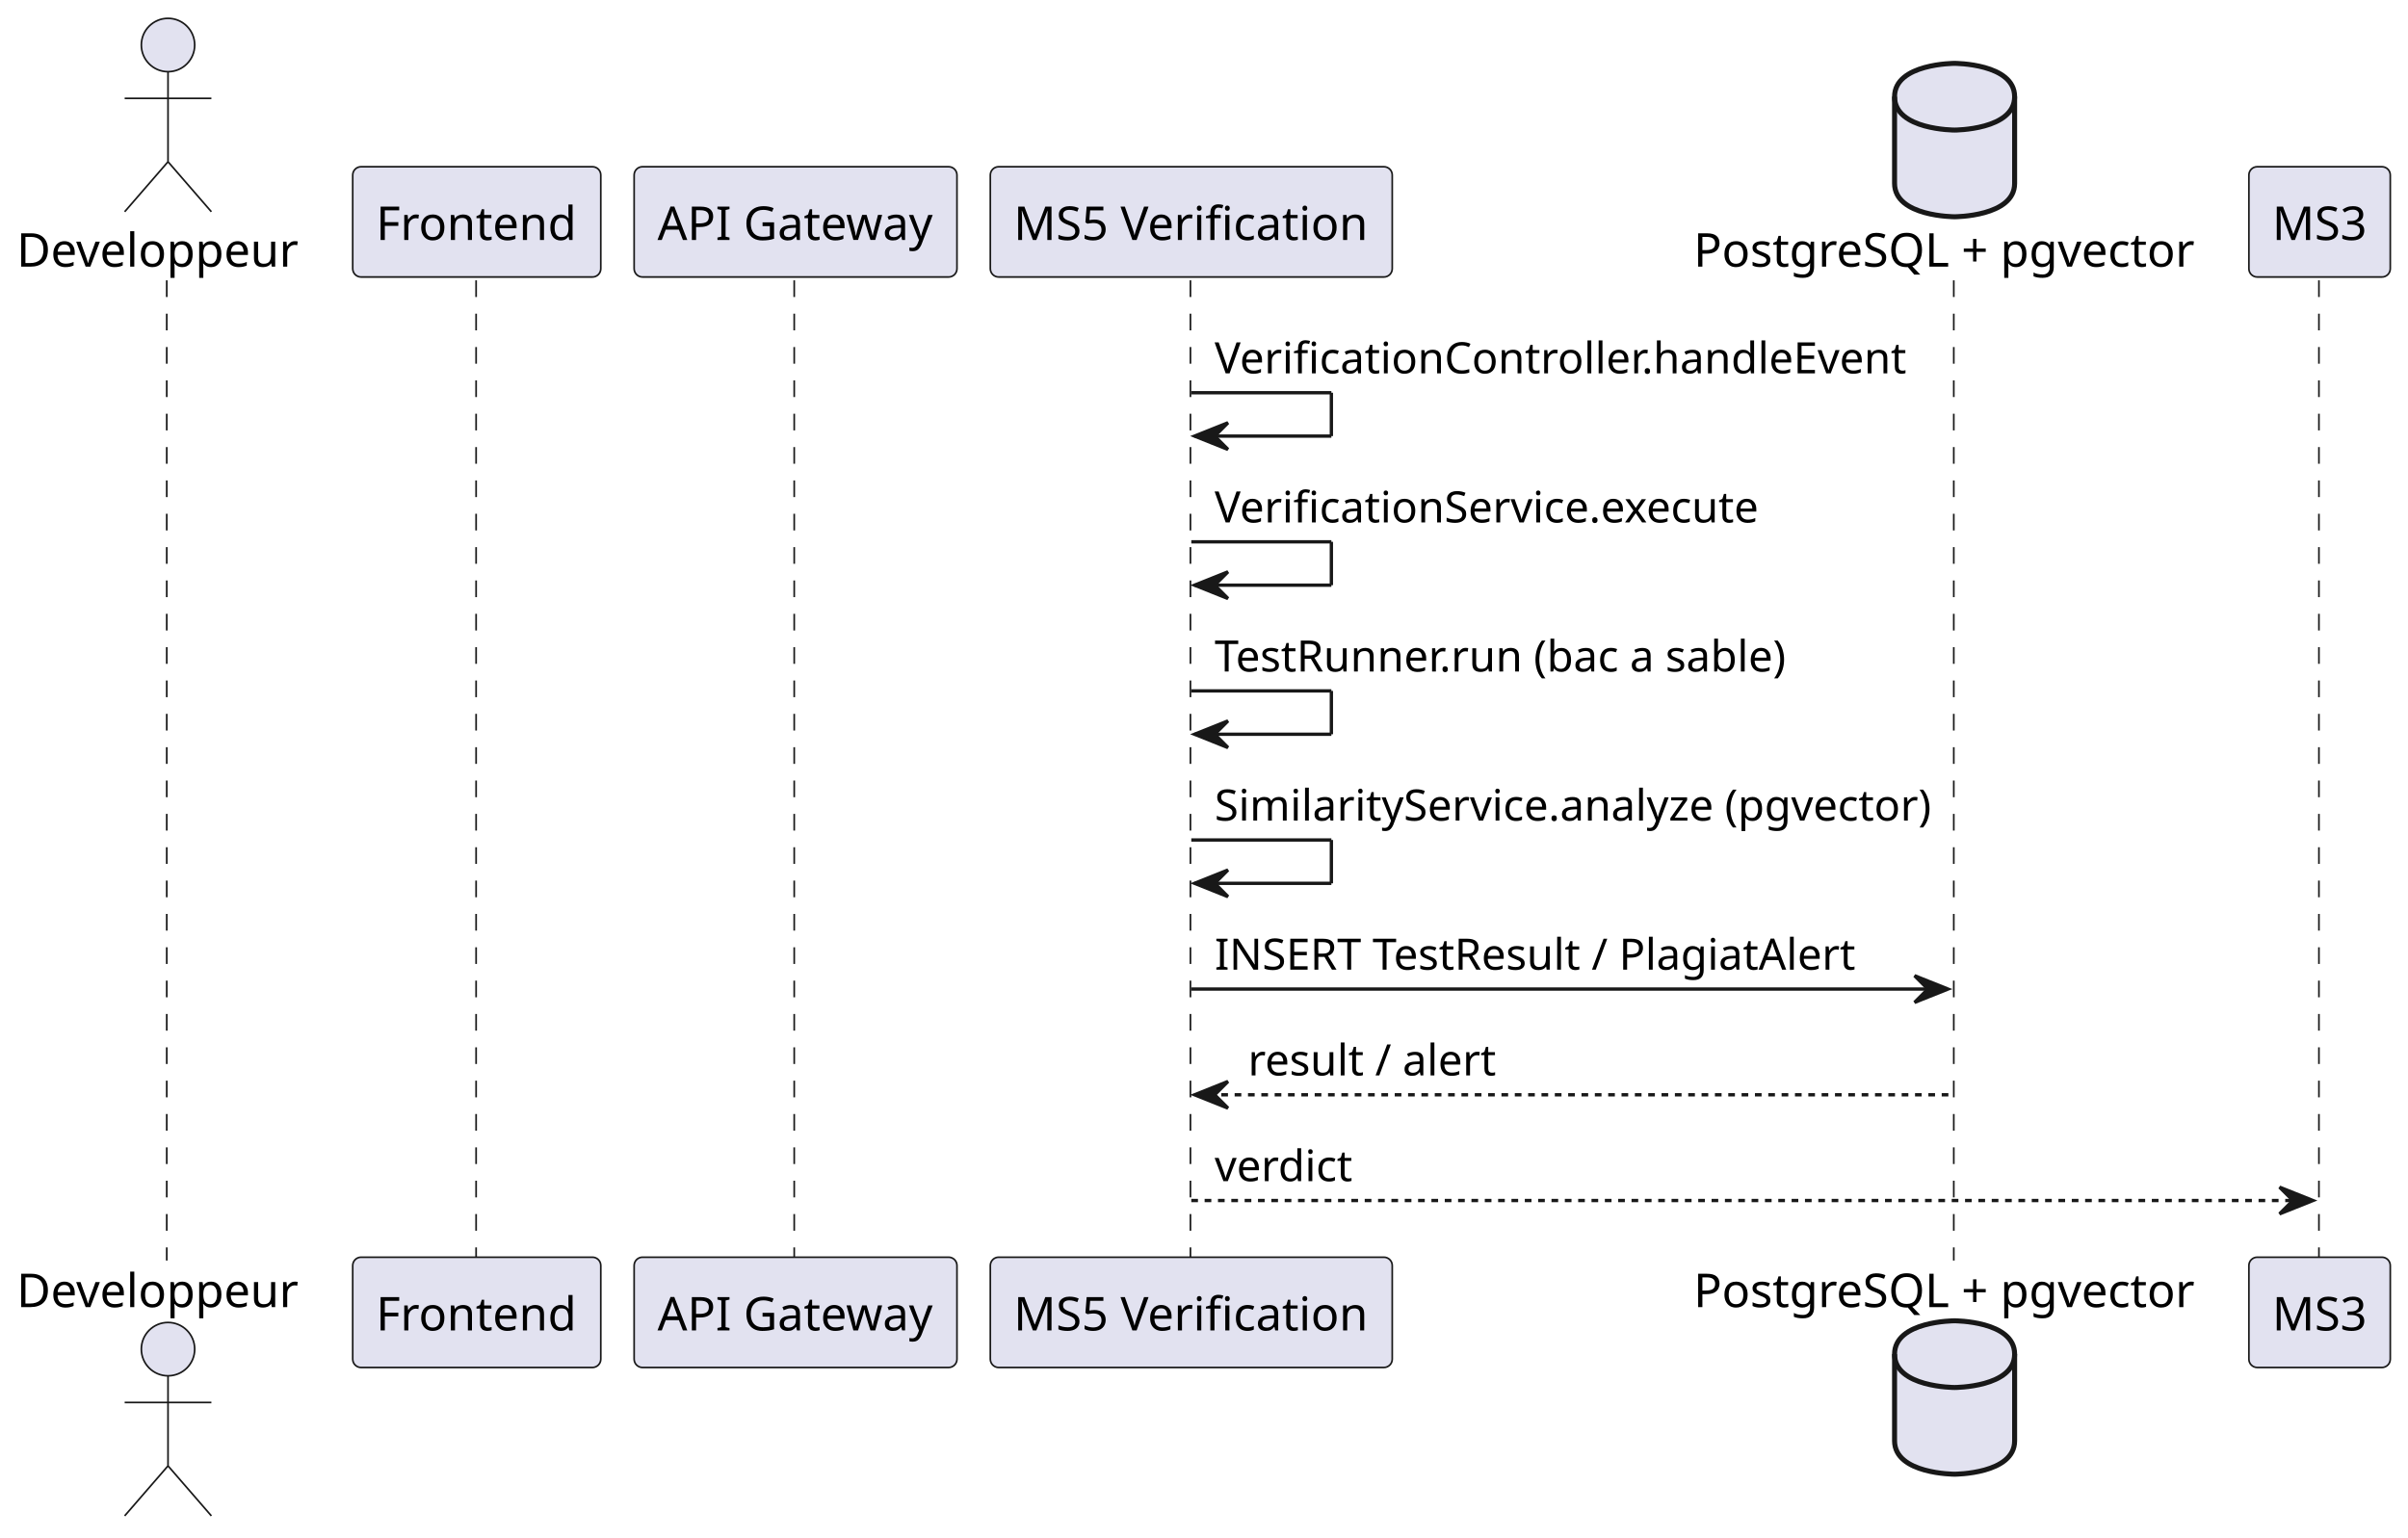
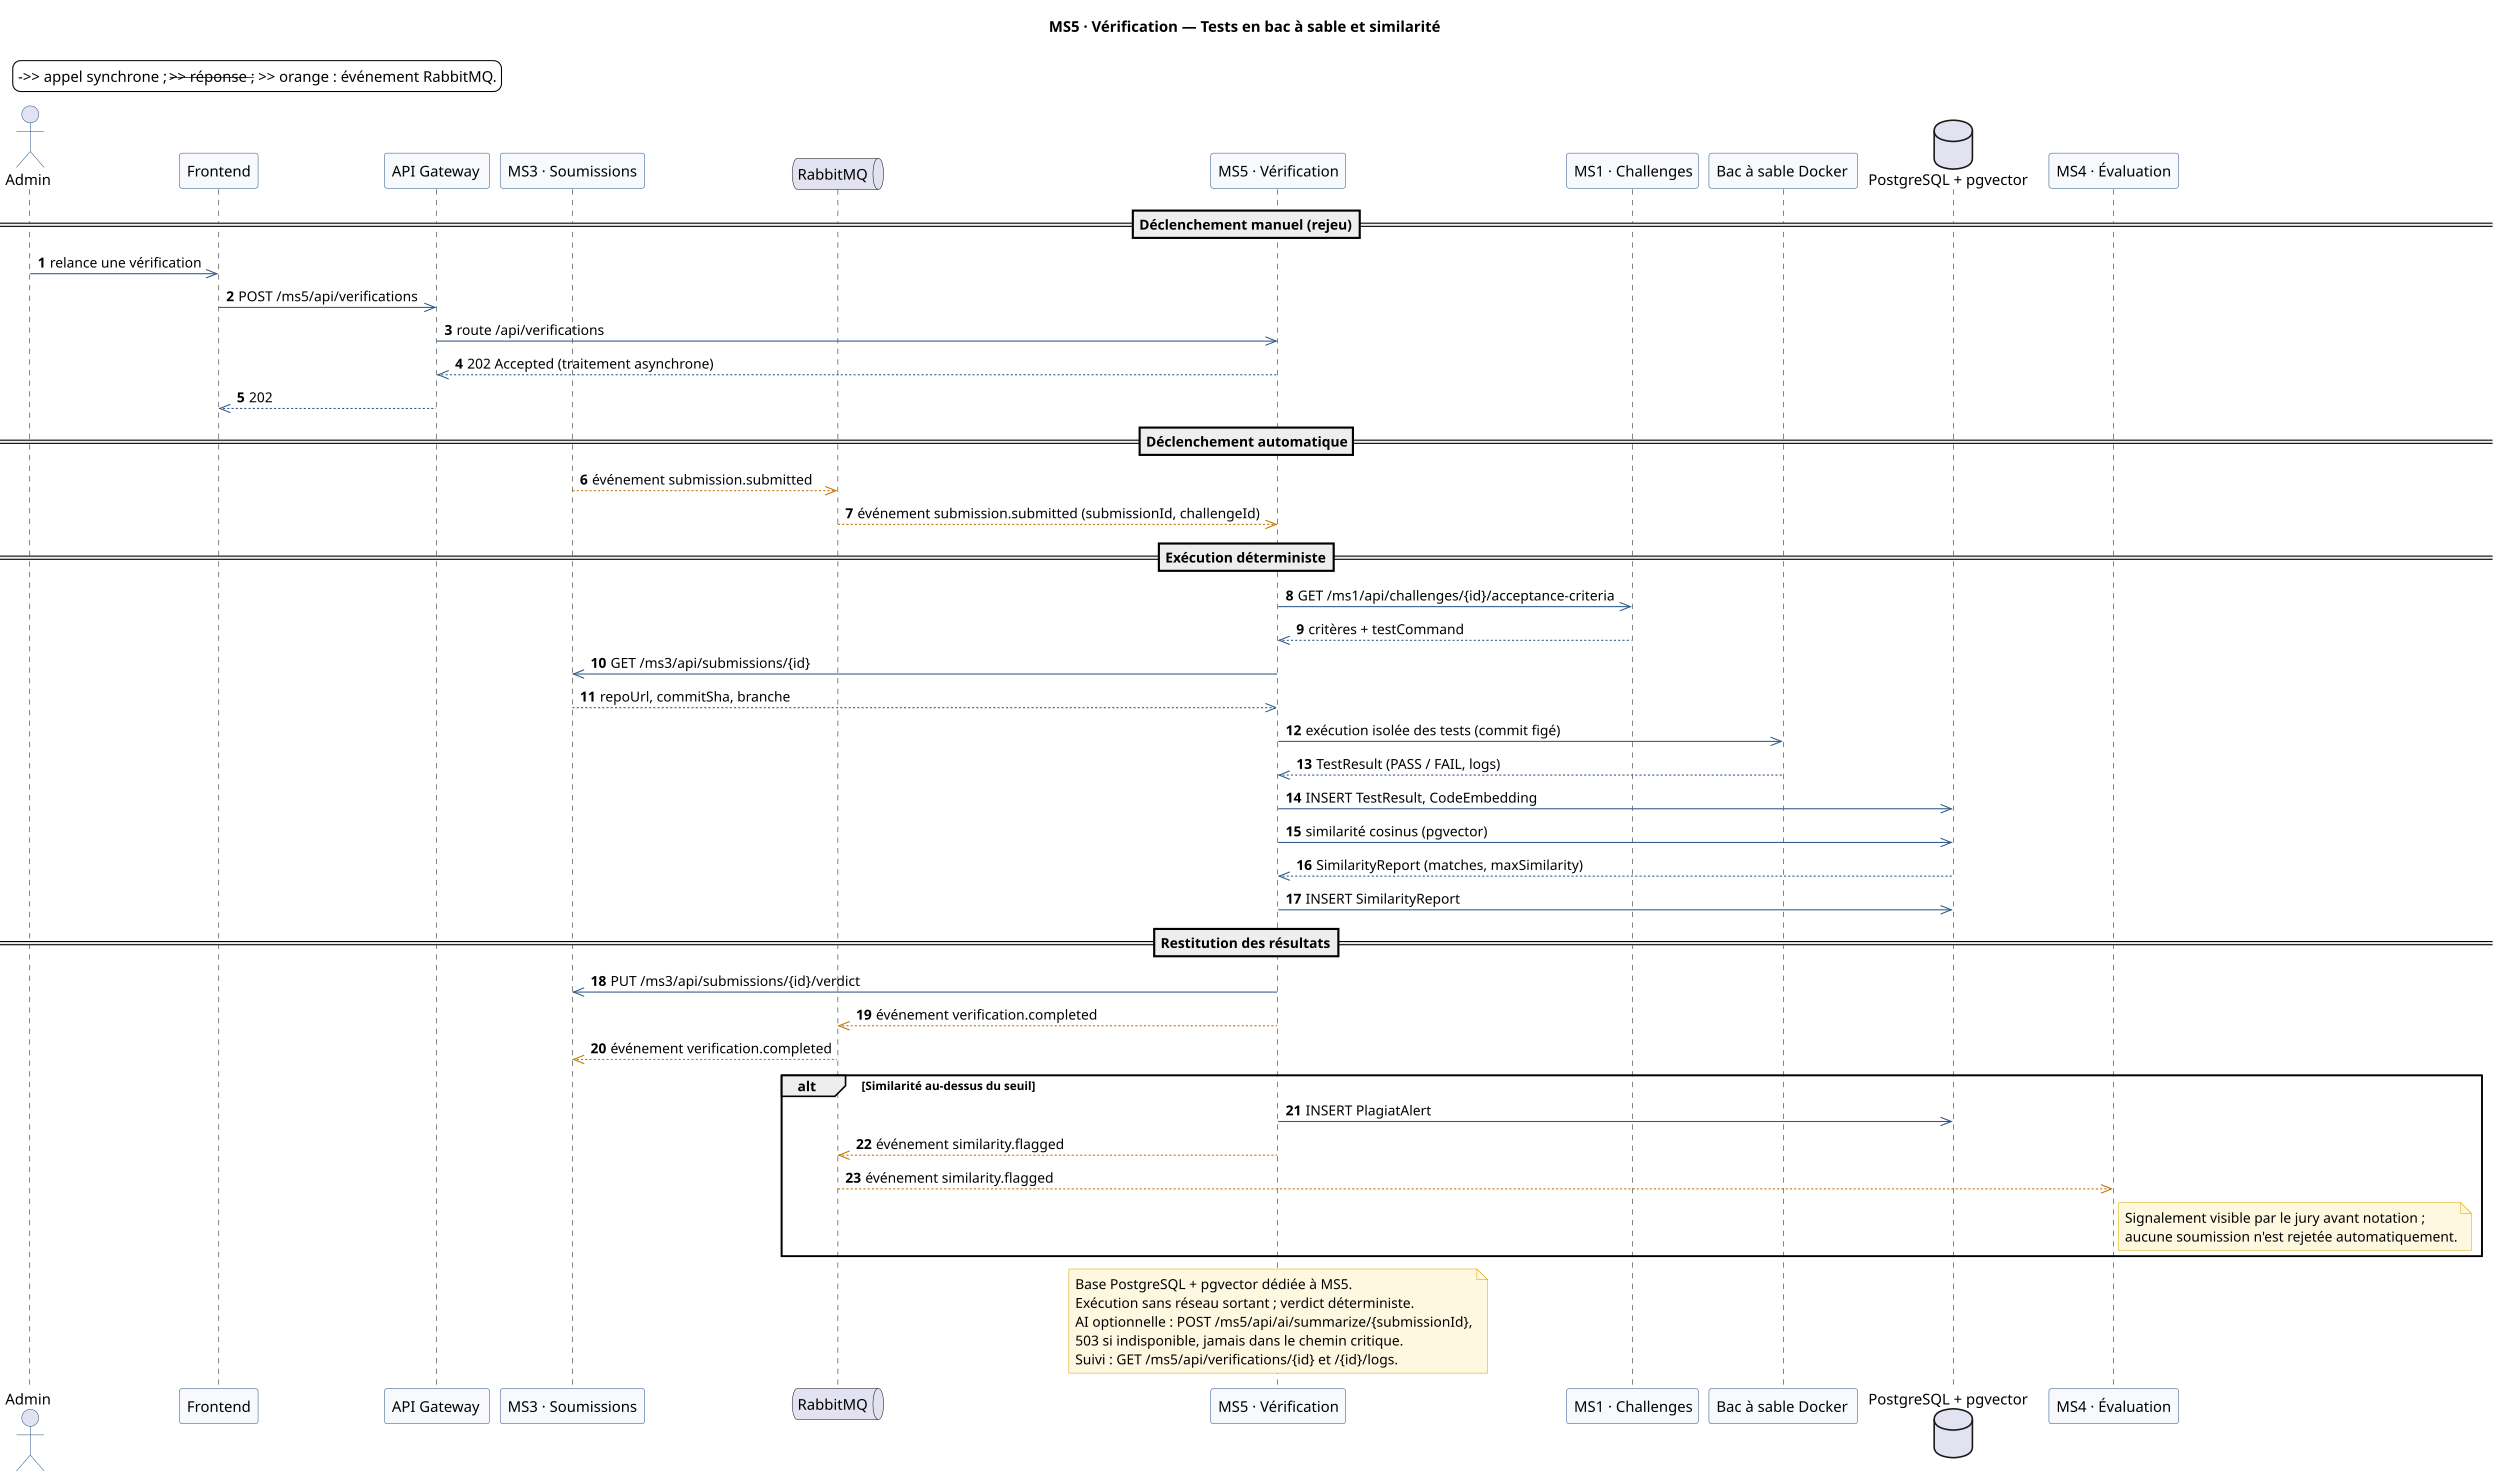
- <svg xmlns="http://www.w3.org/2000/svg" contentStyleType="text/css" height="461px" preserveAspectRatio="none" style="width:722px;height:461px;background:#FFFFFF;" version="1.1" viewBox="0 0 722 461" width="722px" zoomAndPan="magnify">
+ <svg xmlns="http://www.w3.org/2000/svg" contentStyleType="text/css" height="1391px" preserveAspectRatio="none" style="width:2353px;height:1391px;background:#FFFFFF;" version="1.1" viewBox="0 0 2353 1391" width="2353px" zoomAndPan="magnify">
  <defs />
  <g>
-     <line style="stroke:#181818;stroke-width:0.5;stroke-dasharray:5.0,5.0;" x1="50" x2="50" y1="84.068" y2="378.01" />
-     <line style="stroke:#181818;stroke-width:0.5;stroke-dasharray:5.0,5.0;" x1="142.756" x2="142.756" y1="84.068" y2="378.01" />
-     <line style="stroke:#181818;stroke-width:0.5;stroke-dasharray:5.0,5.0;" x1="238.137" x2="238.137" y1="84.068" y2="378.01" />
-     <line style="stroke:#181818;stroke-width:0.5;stroke-dasharray:5.0,5.0;" x1="356.933" x2="356.933" y1="84.068" y2="378.01" />
-     <line style="stroke:#181818;stroke-width:0.5;stroke-dasharray:5.0,5.0;" x1="585.81" x2="585.81" y1="84.068" y2="378.01" />
-     <line style="stroke:#181818;stroke-width:0.5;stroke-dasharray:5.0,5.0;" x1="695.296" x2="695.296" y1="84.068" y2="378.01" />
-     <text fill="#000000" font-family="sans-serif" font-size="14" lengthAdjust="spacing" textLength="84.756" x="5" y="79.966">Developpeur</text>
-     <ellipse cx="50.378" cy="13.5" fill="#E2E2F0" rx="8" ry="8" style="stroke:#181818;stroke-width:0.5;" />
-     <path d="M50.378,21.5 L50.378,48.5 M37.378,29.5 L63.378,29.5 M50.378,48.5 L37.378,63.5 M50.378,48.5 L63.378,63.5 " fill="none" style="stroke:#181818;stroke-width:0.5;" />
-     <text fill="#000000" font-family="sans-serif" font-size="14" lengthAdjust="spacing" textLength="84.756" x="5" y="391.976">Developpeur</text>
-     <ellipse cx="50.378" cy="404.578" fill="#E2E2F0" rx="8" ry="8" style="stroke:#181818;stroke-width:0.5;" />
-     <path d="M50.378,412.578 L50.378,439.578 M37.378,420.578 L63.378,420.578 M50.378,439.578 L37.378,454.578 M50.378,439.578 L63.378,454.578 " fill="none" style="stroke:#181818;stroke-width:0.5;" />
-     <rect fill="#E2E2F0" height="33.068" rx="2.5" ry="2.5" style="stroke:#181818;stroke-width:0.5;" width="74.382" x="105.756" y="50" />
-     <text fill="#000000" font-family="sans-serif" font-size="14" lengthAdjust="spacing" textLength="60.382" x="112.756" y="71.966">Frontend</text>
-     <rect fill="#E2E2F0" height="33.068" rx="2.5" ry="2.5" style="stroke:#181818;stroke-width:0.5;" width="74.382" x="105.756" y="377.01" />
-     <text fill="#000000" font-family="sans-serif" font-size="14" lengthAdjust="spacing" textLength="60.382" x="112.756" y="398.976">Frontend</text>
-     <rect fill="#E2E2F0" height="33.068" rx="2.5" ry="2.5" style="stroke:#181818;stroke-width:0.5;" width="96.796" x="190.137" y="50" />
-     <text fill="#000000" font-family="sans-serif" font-size="14" lengthAdjust="spacing" textLength="82.796" x="197.137" y="71.966">API Gateway</text>
-     <rect fill="#E2E2F0" height="33.068" rx="2.5" ry="2.5" style="stroke:#181818;stroke-width:0.5;" width="96.796" x="190.137" y="377.01" />
-     <text fill="#000000" font-family="sans-serif" font-size="14" lengthAdjust="spacing" textLength="82.796" x="197.137" y="398.976">API Gateway</text>
-     <rect fill="#E2E2F0" height="33.068" rx="2.5" ry="2.5" style="stroke:#181818;stroke-width:0.5;" width="120.512" x="296.933" y="50" />
-     <text fill="#000000" font-family="sans-serif" font-size="14" lengthAdjust="spacing" textLength="106.512" x="303.933" y="71.966">MS5 Verification</text>
-     <rect fill="#E2E2F0" height="33.068" rx="2.5" ry="2.5" style="stroke:#181818;stroke-width:0.5;" width="120.512" x="296.933" y="377.01" />
-     <text fill="#000000" font-family="sans-serif" font-size="14" lengthAdjust="spacing" textLength="106.512" x="303.933" y="398.976">MS5 Verification</text>
-     <text fill="#000000" font-family="sans-serif" font-size="14" lengthAdjust="spacing" textLength="150.485" x="507.81" y="79.966">PostgreSQL + pgvector</text>
-     <path d="M568.053,29 C568.053,19 586.053,19 586.053,19 C586.053,19 604.053,19 604.053,29 L604.053,55 C604.053,65 586.053,65 586.053,65 C586.053,65 568.053,65 568.053,55 L568.053,29 " fill="#E2E2F0" style="stroke:#181818;stroke-width:1.5;" />
-     <path d="M568.053,29 C568.053,39 586.053,39 586.053,39 C586.053,39 604.053,39 604.053,29 " fill="none" style="stroke:#181818;stroke-width:1.5;" />
-     <text fill="#000000" font-family="sans-serif" font-size="14" lengthAdjust="spacing" textLength="150.485" x="507.81" y="391.976">PostgreSQL + pgvector</text>
-     <path d="M568.053,406.078 C568.053,396.078 586.053,396.078 586.053,396.078 C586.053,396.078 604.053,396.078 604.053,406.078 L604.053,432.078 C604.053,442.078 586.053,442.078 586.053,442.078 C586.053,442.078 568.053,442.078 568.053,432.078 L568.053,406.078 " fill="#E2E2F0" style="stroke:#181818;stroke-width:1.5;" />
-     <path d="M568.053,406.078 C568.053,416.078 586.053,416.078 586.053,416.078 C586.053,416.078 604.053,416.078 604.053,406.078 " fill="none" style="stroke:#181818;stroke-width:1.5;" />
-     <rect fill="#E2E2F0" height="33.068" rx="2.5" ry="2.5" style="stroke:#181818;stroke-width:0.5;" width="42.392" x="674.296" y="50" />
-     <text fill="#000000" font-family="sans-serif" font-size="14" lengthAdjust="spacing" textLength="28.392" x="681.296" y="71.966">MS3</text>
-     <rect fill="#E2E2F0" height="33.068" rx="2.5" ry="2.5" style="stroke:#181818;stroke-width:0.5;" width="42.392" x="674.296" y="377.01" />
-     <text fill="#000000" font-family="sans-serif" font-size="14" lengthAdjust="spacing" textLength="28.392" x="681.296" y="398.976">MS3</text>
-     <line style="stroke:#181818;stroke-width:1.0;" x1="357.189" x2="399.189" y1="117.774" y2="117.774" />
-     <line style="stroke:#181818;stroke-width:1.0;" x1="399.189" x2="399.189" y1="117.774" y2="130.774" />
-     <line style="stroke:#181818;stroke-width:1.0;" x1="358.189" x2="399.189" y1="130.774" y2="130.774" />
-     <polygon fill="#181818" points="368.189,126.774,358.189,130.774,368.189,134.774,364.189,130.774" style="stroke:#181818;stroke-width:1.0;" />
-     <text fill="#000000" font-family="sans-serif" font-size="13" lengthAdjust="spacing" textLength="210.028" x="364.189" y="111.965">VerificationController.handleEvent</text>
-     <line style="stroke:#181818;stroke-width:1.0;" x1="357.189" x2="399.189" y1="162.48" y2="162.48" />
-     <line style="stroke:#181818;stroke-width:1.0;" x1="399.189" x2="399.189" y1="162.48" y2="175.48" />
-     <line style="stroke:#181818;stroke-width:1.0;" x1="358.189" x2="399.189" y1="175.48" y2="175.48" />
-     <polygon fill="#181818" points="368.189,171.48,358.189,175.48,368.189,179.48,364.189,175.48" style="stroke:#181818;stroke-width:1.0;" />
-     <text fill="#000000" font-family="sans-serif" font-size="13" lengthAdjust="spacing" textLength="163.852" x="364.189" y="156.671">VerificationService.execute</text>
-     <line style="stroke:#181818;stroke-width:1.0;" x1="357.189" x2="399.189" y1="207.186" y2="207.186" />
-     <line style="stroke:#181818;stroke-width:1.0;" x1="399.189" x2="399.189" y1="207.186" y2="220.186" />
-     <line style="stroke:#181818;stroke-width:1.0;" x1="358.189" x2="399.189" y1="220.186" y2="220.186" />
-     <polygon fill="#181818" points="368.189,216.186,358.189,220.186,368.189,224.186,364.189,220.186" style="stroke:#181818;stroke-width:1.0;" />
-     <text fill="#000000" font-family="sans-serif" font-size="13" lengthAdjust="spacing" textLength="174.252" x="364.189" y="201.377">TestRunner.run (bac a sable)</text>
-     <line style="stroke:#181818;stroke-width:1.0;" x1="357.189" x2="399.189" y1="251.892" y2="251.892" />
-     <line style="stroke:#181818;stroke-width:1.0;" x1="399.189" x2="399.189" y1="251.892" y2="264.892" />
-     <line style="stroke:#181818;stroke-width:1.0;" x1="358.189" x2="399.189" y1="264.892" y2="264.892" />
-     <polygon fill="#181818" points="368.189,260.892,358.189,264.892,368.189,268.892,364.189,264.892" style="stroke:#181818;stroke-width:1.0;" />
-     <text fill="#000000" font-family="sans-serif" font-size="13" lengthAdjust="spacing" textLength="214.864" x="364.189" y="246.083">SimilarityService.analyze (pgvector)</text>
-     <polygon fill="#181818" points="574.053,292.598,584.053,296.598,574.053,300.598,578.053,296.598" style="stroke:#181818;stroke-width:1.0;" />
-     <line style="stroke:#181818;stroke-width:1.0;" x1="357.189" x2="580.053" y1="296.598" y2="296.598" />
-     <text fill="#000000" font-family="sans-serif" font-size="13" lengthAdjust="spacing" textLength="193.05" x="364.189" y="290.789">INSERT TestResult / PlagiatAlert</text>
-     <polygon fill="#181818" points="368.189,324.304,358.189,328.304,368.189,332.304,364.189,328.304" style="stroke:#181818;stroke-width:1.0;" />
-     <line style="stroke:#181818;stroke-width:1.0;stroke-dasharray:2.0,2.0;" x1="362.189" x2="585.053" y1="328.304" y2="328.304" />
-     <text fill="#000000" font-family="sans-serif" font-size="13" lengthAdjust="spacing" textLength="74.646" x="374.189" y="322.495">result / alert</text>
-     <polygon fill="#181818" points="683.492,356.01,693.492,360.01,683.492,364.01,687.492,360.01" style="stroke:#181818;stroke-width:1.0;" />
-     <line style="stroke:#181818;stroke-width:1.0;stroke-dasharray:2.0,2.0;" x1="357.189" x2="689.492" y1="360.01" y2="360.01" />
-     <text fill="#000000" font-family="sans-serif" font-size="13" lengthAdjust="spacing" textLength="41.587" x="364.189" y="354.201">verdict</text>
+     <text fill="#000000" font-family="sans-serif" font-size="14" font-weight="bold" lengthAdjust="spacing" textLength="370.688" x="987.156" y="29.966">MS5 · Vérification — Tests en bac à sable et similarité</text>
+     <rect fill="none" height="170.236" style="stroke:#000000;stroke-width:1.5;" width="1600.375" x="735.625" y="1012.148" />
+     <line style="stroke:#181818;stroke-width:0.5;stroke-dasharray:5.0,5.0;" x1="28" x2="28" y1="178.204" y2="1307.914" />
+     <line style="stroke:#181818;stroke-width:0.5;stroke-dasharray:5.0,5.0;" x1="205.906" x2="205.906" y1="178.204" y2="1307.914" />
+     <line style="stroke:#181818;stroke-width:0.5;stroke-dasharray:5.0,5.0;" x1="410.812" x2="410.812" y1="178.204" y2="1307.914" />
+     <line style="stroke:#181818;stroke-width:0.5;stroke-dasharray:5.0,5.0;" x1="538.812" x2="538.812" y1="178.204" y2="1307.914" />
+     <line style="stroke:#181818;stroke-width:0.5;stroke-dasharray:5.0,5.0;" x1="788.625" x2="788.625" y1="178.204" y2="1307.914" />
+     <line style="stroke:#181818;stroke-width:0.5;stroke-dasharray:5.0,5.0;" x1="1202.531" x2="1202.531" y1="178.204" y2="1307.914" />
+     <line style="stroke:#181818;stroke-width:0.5;stroke-dasharray:5.0,5.0;" x1="1536.438" x2="1536.438" y1="178.204" y2="1307.914" />
+     <line style="stroke:#181818;stroke-width:0.5;stroke-dasharray:5.0,5.0;" x1="1678.438" x2="1678.438" y1="178.204" y2="1307.914" />
+     <line style="stroke:#181818;stroke-width:0.5;stroke-dasharray:5.0,5.0;" x1="1838.438" x2="1838.438" y1="178.204" y2="1307.914" />
+     <line style="stroke:#181818;stroke-width:0.5;stroke-dasharray:5.0,5.0;" x1="1989.438" x2="1989.438" y1="178.204" y2="1307.914" />
+     <text fill="#000000" font-family="sans-serif" font-size="14" lengthAdjust="spacing" textLength="41" x="5" y="174.102">Admin</text>
+     <ellipse cx="28.5" cy="107.636" fill="#E2E2F0" rx="8" ry="8" style="stroke:#2E5A88;stroke-width:0.5;" />
+     <path d="M28.5,115.636 L28.5,142.636 M15.5,123.636 L41.5,123.636 M28.5,142.636 L15.5,157.636 M28.5,142.636 L41.5,157.636 " fill="none" style="stroke:#2E5A88;stroke-width:0.5;" />
+     <text fill="#000000" font-family="sans-serif" font-size="14" lengthAdjust="spacing" textLength="41" x="5" y="1321.88">Admin</text>
+     <ellipse cx="28.5" cy="1334.482" fill="#E2E2F0" rx="8" ry="8" style="stroke:#2E5A88;stroke-width:0.5;" />
+     <path d="M28.5,1342.482 L28.5,1369.482 M15.5,1350.482 L41.5,1350.482 M28.5,1369.482 L15.5,1384.482 M28.5,1369.482 L41.5,1384.482 " fill="none" style="stroke:#2E5A88;stroke-width:0.5;" />
+     <rect fill="#F7F9FC" height="33.068" rx="2.5" ry="2.5" style="stroke:#2E5A88;stroke-width:0.5;" width="74" x="168.906" y="144.136" />
+     <text fill="#000000" font-family="sans-serif" font-size="14" lengthAdjust="spacing" textLength="60" x="175.906" y="166.102">Frontend</text>
+     <rect fill="#F7F9FC" height="33.068" rx="2.5" ry="2.5" style="stroke:#2E5A88;stroke-width:0.5;" width="74" x="168.906" y="1306.914" />
+     <text fill="#000000" font-family="sans-serif" font-size="14" lengthAdjust="spacing" textLength="60" x="175.906" y="1328.88">Frontend</text>
+     <rect fill="#F7F9FC" height="33.068" rx="2.5" ry="2.5" style="stroke:#2E5A88;stroke-width:0.5;" width="99" x="361.812" y="144.136" />
+     <text fill="#000000" font-family="sans-serif" font-size="14" lengthAdjust="spacing" textLength="85" x="368.812" y="166.102">API Gateway</text>
+     <rect fill="#F7F9FC" height="33.068" rx="2.5" ry="2.5" style="stroke:#2E5A88;stroke-width:0.5;" width="99" x="361.812" y="1306.914" />
+     <text fill="#000000" font-family="sans-serif" font-size="14" lengthAdjust="spacing" textLength="85" x="368.812" y="1328.88">API Gateway</text>
+     <rect fill="#F7F9FC" height="33.068" rx="2.5" ry="2.5" style="stroke:#2E5A88;stroke-width:0.5;" width="136" x="470.812" y="144.136" />
+     <text fill="#000000" font-family="sans-serif" font-size="14" lengthAdjust="spacing" textLength="122" x="477.812" y="166.102">MS3 · Soumissions</text>
+     <rect fill="#F7F9FC" height="33.068" rx="2.5" ry="2.5" style="stroke:#2E5A88;stroke-width:0.5;" width="136" x="470.812" y="1306.914" />
+     <text fill="#000000" font-family="sans-serif" font-size="14" lengthAdjust="spacing" textLength="122" x="477.812" y="1328.88">MS3 · Soumissions</text>
+     <path d="M750.625,149.136 L826.625,149.136 C831.625,149.136 831.625,163.67 831.625,163.67 C831.625,163.67 831.625,178.204 826.625,178.204 L750.625,178.204 C745.625,178.204 745.625,163.67 745.625,163.67 C745.625,163.67 745.625,149.136 750.625,149.136 " fill="#E2E2F0" style="stroke:#181818;stroke-width:0.5;" />
+     <path d="M826.625,149.136 C821.625,149.136 821.625,163.67 821.625,163.67 C821.625,178.204 826.625,178.204 826.625,178.204 " fill="none" style="stroke:#181818;stroke-width:0.5;" />
+     <text fill="#000000" font-family="sans-serif" font-size="14" lengthAdjust="spacing" textLength="66" x="750.625" y="169.102">RabbitMQ</text>
+     <path d="M750.625,1306.914 L826.625,1306.914 C831.625,1306.914 831.625,1321.448 831.625,1321.448 C831.625,1321.448 831.625,1335.982 826.625,1335.982 L750.625,1335.982 C745.625,1335.982 745.625,1321.448 745.625,1321.448 C745.625,1321.448 745.625,1306.914 750.625,1306.914 " fill="#E2E2F0" style="stroke:#181818;stroke-width:0.5;" />
+     <path d="M826.625,1306.914 C821.625,1306.914 821.625,1321.448 821.625,1321.448 C821.625,1335.982 826.625,1335.982 826.625,1335.982 " fill="none" style="stroke:#181818;stroke-width:0.5;" />
+     <text fill="#000000" font-family="sans-serif" font-size="14" lengthAdjust="spacing" textLength="66" x="750.625" y="1326.88">RabbitMQ</text>
+     <rect fill="#F7F9FC" height="33.068" rx="2.5" ry="2.5" style="stroke:#2E5A88;stroke-width:0.5;" width="127" x="1139.531" y="144.136" />
+     <text fill="#000000" font-family="sans-serif" font-size="14" lengthAdjust="spacing" textLength="113" x="1146.531" y="166.102">MS5 · Vérification</text>
+     <rect fill="#F7F9FC" height="33.068" rx="2.5" ry="2.5" style="stroke:#2E5A88;stroke-width:0.5;" width="127" x="1139.531" y="1306.914" />
+     <text fill="#000000" font-family="sans-serif" font-size="14" lengthAdjust="spacing" textLength="113" x="1146.531" y="1328.88">MS5 · Vérification</text>
+     <rect fill="#F7F9FC" height="33.068" rx="2.5" ry="2.5" style="stroke:#2E5A88;stroke-width:0.5;" width="124" x="1474.438" y="144.136" />
+     <text fill="#000000" font-family="sans-serif" font-size="14" lengthAdjust="spacing" textLength="110" x="1481.438" y="166.102">MS1 · Challenges</text>
+     <rect fill="#F7F9FC" height="33.068" rx="2.5" ry="2.5" style="stroke:#2E5A88;stroke-width:0.5;" width="124" x="1474.438" y="1306.914" />
+     <text fill="#000000" font-family="sans-serif" font-size="14" lengthAdjust="spacing" textLength="110" x="1481.438" y="1328.88">MS1 · Challenges</text>
+     <rect fill="#F7F9FC" height="33.068" rx="2.5" ry="2.5" style="stroke:#2E5A88;stroke-width:0.5;" width="140" x="1608.438" y="144.136" />
+     <text fill="#000000" font-family="sans-serif" font-size="14" lengthAdjust="spacing" textLength="126" x="1615.438" y="166.102">Bac à sable Docker</text>
+     <rect fill="#F7F9FC" height="33.068" rx="2.5" ry="2.5" style="stroke:#2E5A88;stroke-width:0.5;" width="140" x="1608.438" y="1306.914" />
+     <text fill="#000000" font-family="sans-serif" font-size="14" lengthAdjust="spacing" textLength="126" x="1615.438" y="1328.88">Bac à sable Docker</text>
+     <text fill="#000000" font-family="sans-serif" font-size="14" lengthAdjust="spacing" textLength="154" x="1758.438" y="174.102">PostgreSQL + pgvector</text>
+     <path d="M1820.438,123.136 C1820.438,113.136 1838.438,113.136 1838.438,113.136 C1838.438,113.136 1856.438,113.136 1856.438,123.136 L1856.438,149.136 C1856.438,159.136 1838.438,159.136 1838.438,159.136 C1838.438,159.136 1820.438,159.136 1820.438,149.136 L1820.438,123.136 " fill="#E2E2F0" style="stroke:#181818;stroke-width:1.5;" />
+     <path d="M1820.438,123.136 C1820.438,133.136 1838.438,133.136 1838.438,133.136 C1838.438,133.136 1856.438,133.136 1856.438,123.136 " fill="none" style="stroke:#181818;stroke-width:1.5;" />
+     <text fill="#000000" font-family="sans-serif" font-size="14" lengthAdjust="spacing" textLength="154" x="1758.438" y="1321.88">PostgreSQL + pgvector</text>
+     <path d="M1820.438,1335.982 C1820.438,1325.982 1838.438,1325.982 1838.438,1325.982 C1838.438,1325.982 1856.438,1325.982 1856.438,1335.982 L1856.438,1361.982 C1856.438,1371.982 1838.438,1371.982 1838.438,1371.982 C1838.438,1371.982 1820.438,1371.982 1820.438,1361.982 L1820.438,1335.982 " fill="#E2E2F0" style="stroke:#181818;stroke-width:1.5;" />
+     <path d="M1820.438,1335.982 C1820.438,1345.982 1838.438,1345.982 1838.438,1345.982 C1838.438,1345.982 1856.438,1345.982 1856.438,1335.982 " fill="none" style="stroke:#181818;stroke-width:1.5;" />
+     <rect fill="#F7F9FC" height="33.068" rx="2.5" ry="2.5" style="stroke:#2E5A88;stroke-width:0.5;" width="122" x="1928.438" y="144.136" />
+     <text fill="#000000" font-family="sans-serif" font-size="14" lengthAdjust="spacing" textLength="108" x="1935.438" y="166.102">MS4 · Évaluation</text>
+     <rect fill="#F7F9FC" height="33.068" rx="2.5" ry="2.5" style="stroke:#2E5A88;stroke-width:0.5;" width="122" x="1928.438" y="1306.914" />
+     <text fill="#000000" font-family="sans-serif" font-size="14" lengthAdjust="spacing" textLength="108" x="1935.438" y="1328.88">MS4 · Évaluation</text>
+     <rect fill="#EEEEEE" height="3" style="stroke:#EEEEEE;stroke-width:1.0;" width="2346" x="0" y="210.057" />
+     <line style="stroke:#000000;stroke-width:1.0;" x1="0" x2="2346" y1="210.057" y2="210.057" />
+     <line style="stroke:#000000;stroke-width:1.0;" x1="0" x2="2346" y1="213.057" y2="213.057" />
+     <rect fill="#EEEEEE" height="25.706" style="stroke:#000000;stroke-width:2.0;" width="213.562" x="1066.219" y="198.204" />
+     <text fill="#000000" font-family="sans-serif" font-size="13" font-weight="bold" lengthAdjust="spacing" textLength="196.562" x="1072.219" y="216.101">Déclenchement manuel (rejeu)</text>
+     <line style="stroke:#2E5A88;stroke-width:1.0;" x1="203.906" x2="193.906" y1="257.616" y2="253.616" />
+     <line style="stroke:#2E5A88;stroke-width:1.0;" x1="203.906" x2="193.906" y1="257.616" y2="261.616" />
+     <line style="stroke:#2E5A88;stroke-width:1.0;" x1="28.5" x2="204.906" y1="257.616" y2="257.616" />
+     <text fill="#000000" font-family="sans-serif" font-size="13" font-weight="bold" lengthAdjust="spacing" textLength="7.406" x="35.5" y="251.807">1</text>
+     <text fill="#000000" font-family="sans-serif" font-size="13" lengthAdjust="spacing" textLength="142" x="46.906" y="251.807">relance une vérification</text>
+     <line style="stroke:#2E5A88;stroke-width:1.0;" x1="409.312" x2="399.312" y1="289.322" y2="285.322" />
+     <line style="stroke:#2E5A88;stroke-width:1.0;" x1="409.312" x2="399.312" y1="289.322" y2="293.322" />
+     <line style="stroke:#2E5A88;stroke-width:1.0;" x1="205.906" x2="410.312" y1="289.322" y2="289.322" />
+     <text fill="#000000" font-family="sans-serif" font-size="13" font-weight="bold" lengthAdjust="spacing" textLength="7.406" x="212.906" y="283.513">2</text>
+     <text fill="#000000" font-family="sans-serif" font-size="13" lengthAdjust="spacing" textLength="170" x="224.312" y="283.513">POST /ms5/api/verifications</text>
+     <line style="stroke:#2E5A88;stroke-width:1.0;" x1="1201.031" x2="1191.031" y1="321.028" y2="317.028" />
+     <line style="stroke:#2E5A88;stroke-width:1.0;" x1="1201.031" x2="1191.031" y1="321.028" y2="325.028" />
+     <line style="stroke:#2E5A88;stroke-width:1.0;" x1="411.312" x2="1202.031" y1="321.028" y2="321.028" />
+     <text fill="#000000" font-family="sans-serif" font-size="13" font-weight="bold" lengthAdjust="spacing" textLength="7.406" x="418.312" y="315.219">3</text>
+     <text fill="#000000" font-family="sans-serif" font-size="13" lengthAdjust="spacing" textLength="138" x="429.719" y="315.219">route /api/verifications</text>
+     <line style="stroke:#2E5A88;stroke-width:1.0;" x1="412.312" x2="422.312" y1="352.734" y2="348.734" />
+     <line style="stroke:#2E5A88;stroke-width:1.0;" x1="412.312" x2="422.312" y1="352.734" y2="356.734" />
+     <line style="stroke:#2E5A88;stroke-width:1.0;stroke-dasharray:2.0,2.0;" x1="411.312" x2="1202.031" y1="352.734" y2="352.734" />
+     <text fill="#000000" font-family="sans-serif" font-size="13" font-weight="bold" lengthAdjust="spacing" textLength="7.406" x="428.312" y="346.925">4</text>
+     <text fill="#000000" font-family="sans-serif" font-size="13" lengthAdjust="spacing" textLength="228" x="439.719" y="346.925">202 Accepted (traitement asynchrone)</text>
+     <line style="stroke:#2E5A88;stroke-width:1.0;" x1="206.906" x2="216.906" y1="384.44" y2="380.44" />
+     <line style="stroke:#2E5A88;stroke-width:1.0;" x1="206.906" x2="216.906" y1="384.44" y2="388.44" />
+     <line style="stroke:#2E5A88;stroke-width:1.0;stroke-dasharray:2.0,2.0;" x1="205.906" x2="410.312" y1="384.44" y2="384.44" />
+     <text fill="#000000" font-family="sans-serif" font-size="13" font-weight="bold" lengthAdjust="spacing" textLength="7.406" x="222.906" y="378.631">5</text>
+     <text fill="#000000" font-family="sans-serif" font-size="13" lengthAdjust="spacing" textLength="21" x="234.312" y="378.631">202</text>
+     <rect fill="#EEEEEE" height="3" style="stroke:#EEEEEE;stroke-width:1.0;" width="2346" x="0" y="414.293" />
+     <line style="stroke:#000000;stroke-width:1.0;" x1="0" x2="2346" y1="414.293" y2="414.293" />
+     <line style="stroke:#000000;stroke-width:1.0;" x1="0" x2="2346" y1="417.293" y2="417.293" />
+     <rect fill="#EEEEEE" height="25.706" style="stroke:#000000;stroke-width:2.0;" width="200.75" x="1072.625" y="402.44" />
+     <text fill="#000000" font-family="sans-serif" font-size="13" font-weight="bold" lengthAdjust="spacing" textLength="183.75" x="1078.625" y="420.337">Déclenchement automatique</text>
+     <line style="stroke:#C07400;stroke-width:1.0;" x1="786.625" x2="776.625" y1="461.852" y2="457.852" />
+     <line style="stroke:#C07400;stroke-width:1.0;" x1="786.625" x2="776.625" y1="461.852" y2="465.852" />
+     <line style="stroke:#C07400;stroke-width:1.0;stroke-dasharray:2.0,2.0;" x1="538.812" x2="787.625" y1="461.852" y2="461.852" />
+     <text fill="#000000" font-family="sans-serif" font-size="13" font-weight="bold" lengthAdjust="spacing" textLength="7.406" x="545.812" y="456.043">6</text>
+     <text fill="#000000" font-family="sans-serif" font-size="13" lengthAdjust="spacing" textLength="207" x="557.219" y="456.043">événement submission.submitted</text>
+     <line style="stroke:#C07400;stroke-width:1.0;" x1="1201.031" x2="1191.031" y1="493.558" y2="489.558" />
+     <line style="stroke:#C07400;stroke-width:1.0;" x1="1201.031" x2="1191.031" y1="493.558" y2="497.558" />
+     <line style="stroke:#C07400;stroke-width:1.0;stroke-dasharray:2.0,2.0;" x1="788.625" x2="1202.031" y1="493.558" y2="493.558" />
+     <text fill="#000000" font-family="sans-serif" font-size="13" font-weight="bold" lengthAdjust="spacing" textLength="7.406" x="795.625" y="487.749">7</text>
+     <text fill="#000000" font-family="sans-serif" font-size="13" lengthAdjust="spacing" textLength="379" x="807.031" y="487.749">événement submission.submitted (submissionId, challengeId)</text>
+     <rect fill="#EEEEEE" height="3" style="stroke:#EEEEEE;stroke-width:1.0;" width="2346" x="0" y="523.411" />
+     <line style="stroke:#000000;stroke-width:1.0;" x1="0" x2="2346" y1="523.411" y2="523.411" />
+     <line style="stroke:#000000;stroke-width:1.0;" x1="0" x2="2346" y1="526.411" y2="526.411" />
+     <rect fill="#EEEEEE" height="25.706" style="stroke:#000000;stroke-width:2.0;" width="164.531" x="1090.734" y="511.558" />
+     <text fill="#000000" font-family="sans-serif" font-size="13" font-weight="bold" lengthAdjust="spacing" textLength="147.531" x="1096.734" y="529.455">Exécution déterministe</text>
+     <line style="stroke:#2E5A88;stroke-width:1.0;" x1="1534.438" x2="1524.438" y1="570.97" y2="566.97" />
+     <line style="stroke:#2E5A88;stroke-width:1.0;" x1="1534.438" x2="1524.438" y1="570.97" y2="574.97" />
+     <line style="stroke:#2E5A88;stroke-width:1.0;" x1="1203.031" x2="1535.438" y1="570.97" y2="570.97" />
+     <text fill="#000000" font-family="sans-serif" font-size="13" font-weight="bold" lengthAdjust="spacing" textLength="7.406" x="1210.031" y="565.161">8</text>
+     <text fill="#000000" font-family="sans-serif" font-size="13" lengthAdjust="spacing" textLength="298" x="1221.438" y="565.161">GET /ms1/api/challenges/{id}/acceptance-criteria</text>
+     <line style="stroke:#2E5A88;stroke-width:1.0;" x1="1204.031" x2="1214.031" y1="602.676" y2="598.676" />
+     <line style="stroke:#2E5A88;stroke-width:1.0;" x1="1204.031" x2="1214.031" y1="602.676" y2="606.676" />
+     <line style="stroke:#2E5A88;stroke-width:1.0;stroke-dasharray:2.0,2.0;" x1="1203.031" x2="1535.438" y1="602.676" y2="602.676" />
+     <text fill="#000000" font-family="sans-serif" font-size="13" font-weight="bold" lengthAdjust="spacing" textLength="7.406" x="1220.031" y="596.867">9</text>
+     <text fill="#000000" font-family="sans-serif" font-size="13" lengthAdjust="spacing" textLength="143" x="1231.438" y="596.867">critères + testCommand</text>
+     <line style="stroke:#2E5A88;stroke-width:1.0;" x1="539.812" x2="549.812" y1="634.382" y2="630.382" />
+     <line style="stroke:#2E5A88;stroke-width:1.0;" x1="539.812" x2="549.812" y1="634.382" y2="638.382" />
+     <line style="stroke:#2E5A88;stroke-width:1.0;" x1="538.812" x2="1202.031" y1="634.382" y2="634.382" />
+     <text fill="#000000" font-family="sans-serif" font-size="13" font-weight="bold" lengthAdjust="spacing" textLength="14.812" x="555.812" y="628.573">10</text>
+     <text fill="#000000" font-family="sans-serif" font-size="13" lengthAdjust="spacing" textLength="190" x="574.625" y="628.573">GET /ms3/api/submissions/{id}</text>
+     <line style="stroke:#2E5A88;stroke-width:1.0;" x1="1201.031" x2="1191.031" y1="666.088" y2="662.088" />
+     <line style="stroke:#2E5A88;stroke-width:1.0;" x1="1201.031" x2="1191.031" y1="666.088" y2="670.088" />
+     <line style="stroke:#2E5A88;stroke-width:1.0;stroke-dasharray:2.0,2.0;" x1="538.812" x2="1202.031" y1="666.088" y2="666.088" />
+     <text fill="#000000" font-family="sans-serif" font-size="13" font-weight="bold" lengthAdjust="spacing" textLength="14.812" x="545.812" y="660.279">11</text>
+     <text fill="#000000" font-family="sans-serif" font-size="13" lengthAdjust="spacing" textLength="174" x="564.625" y="660.279">repoUrl, commitSha, branche</text>
+     <line style="stroke:#2E5A88;stroke-width:1.0;" x1="1676.438" x2="1666.438" y1="697.794" y2="693.794" />
+     <line style="stroke:#2E5A88;stroke-width:1.0;" x1="1676.438" x2="1666.438" y1="697.794" y2="701.794" />
+     <line style="stroke:#2E5A88;stroke-width:1.0;" x1="1203.031" x2="1677.438" y1="697.794" y2="697.794" />
+     <text fill="#000000" font-family="sans-serif" font-size="13" font-weight="bold" lengthAdjust="spacing" textLength="14.812" x="1210.031" y="691.985">12</text>
+     <text fill="#000000" font-family="sans-serif" font-size="13" lengthAdjust="spacing" textLength="240" x="1228.844" y="691.985">exécution isolée des tests (commit figé)</text>
+     <line style="stroke:#2E5A88;stroke-width:1.0;" x1="1204.031" x2="1214.031" y1="729.5" y2="725.5" />
+     <line style="stroke:#2E5A88;stroke-width:1.0;" x1="1204.031" x2="1214.031" y1="729.5" y2="733.5" />
+     <line style="stroke:#2E5A88;stroke-width:1.0;stroke-dasharray:2.0,2.0;" x1="1203.031" x2="1677.438" y1="729.5" y2="729.5" />
+     <text fill="#000000" font-family="sans-serif" font-size="13" font-weight="bold" lengthAdjust="spacing" textLength="14.812" x="1220.031" y="723.691">13</text>
+     <text fill="#000000" font-family="sans-serif" font-size="13" lengthAdjust="spacing" textLength="177" x="1238.844" y="723.691">TestResult (PASS / FAIL, logs)</text>
+     <line style="stroke:#2E5A88;stroke-width:1.0;" x1="1836.438" x2="1826.438" y1="761.206" y2="757.206" />
+     <line style="stroke:#2E5A88;stroke-width:1.0;" x1="1836.438" x2="1826.438" y1="761.206" y2="765.206" />
+     <line style="stroke:#2E5A88;stroke-width:1.0;" x1="1203.031" x2="1837.438" y1="761.206" y2="761.206" />
+     <text fill="#000000" font-family="sans-serif" font-size="13" font-weight="bold" lengthAdjust="spacing" textLength="14.812" x="1210.031" y="755.397">14</text>
+     <text fill="#000000" font-family="sans-serif" font-size="13" lengthAdjust="spacing" textLength="222" x="1228.844" y="755.397">INSERT TestResult, CodeEmbedding</text>
+     <line style="stroke:#2E5A88;stroke-width:1.0;" x1="1836.438" x2="1826.438" y1="792.912" y2="788.912" />
+     <line style="stroke:#2E5A88;stroke-width:1.0;" x1="1836.438" x2="1826.438" y1="792.912" y2="796.912" />
+     <line style="stroke:#2E5A88;stroke-width:1.0;" x1="1203.031" x2="1837.438" y1="792.912" y2="792.912" />
+     <text fill="#000000" font-family="sans-serif" font-size="13" font-weight="bold" lengthAdjust="spacing" textLength="14.812" x="1210.031" y="787.103">15</text>
+     <text fill="#000000" font-family="sans-serif" font-size="13" lengthAdjust="spacing" textLength="169" x="1228.844" y="787.103">similarité cosinus (pgvector)</text>
+     <line style="stroke:#2E5A88;stroke-width:1.0;" x1="1204.031" x2="1214.031" y1="824.618" y2="820.618" />
+     <line style="stroke:#2E5A88;stroke-width:1.0;" x1="1204.031" x2="1214.031" y1="824.618" y2="828.618" />
+     <line style="stroke:#2E5A88;stroke-width:1.0;stroke-dasharray:2.0,2.0;" x1="1203.031" x2="1837.438" y1="824.618" y2="824.618" />
+     <text fill="#000000" font-family="sans-serif" font-size="13" font-weight="bold" lengthAdjust="spacing" textLength="14.812" x="1220.031" y="818.809">16</text>
+     <text fill="#000000" font-family="sans-serif" font-size="13" lengthAdjust="spacing" textLength="242" x="1238.844" y="818.809">SimilarityReport (matches, maxSimilarity)</text>
+     <line style="stroke:#2E5A88;stroke-width:1.0;" x1="1836.438" x2="1826.438" y1="856.324" y2="852.324" />
+     <line style="stroke:#2E5A88;stroke-width:1.0;" x1="1836.438" x2="1826.438" y1="856.324" y2="860.324" />
+     <line style="stroke:#2E5A88;stroke-width:1.0;" x1="1203.031" x2="1837.438" y1="856.324" y2="856.324" />
+     <text fill="#000000" font-family="sans-serif" font-size="13" font-weight="bold" lengthAdjust="spacing" textLength="14.812" x="1210.031" y="850.515">17</text>
+     <text fill="#000000" font-family="sans-serif" font-size="13" lengthAdjust="spacing" textLength="144" x="1228.844" y="850.515">INSERT SimilarityReport</text>
+     <rect fill="#EEEEEE" height="3" style="stroke:#EEEEEE;stroke-width:1.0;" width="2346" x="0" y="886.177" />
+     <line style="stroke:#000000;stroke-width:1.0;" x1="0" x2="2346" y1="886.177" y2="886.177" />
+     <line style="stroke:#000000;stroke-width:1.0;" x1="0" x2="2346" y1="889.177" y2="889.177" />
+     <rect fill="#EEEEEE" height="25.706" style="stroke:#000000;stroke-width:2.0;" width="173.344" x="1086.328" y="874.324" />
+     <text fill="#000000" font-family="sans-serif" font-size="13" font-weight="bold" lengthAdjust="spacing" textLength="156.344" x="1092.328" y="892.221">Restitution des résultats</text>
+     <line style="stroke:#2E5A88;stroke-width:1.0;" x1="539.812" x2="549.812" y1="933.736" y2="929.736" />
+     <line style="stroke:#2E5A88;stroke-width:1.0;" x1="539.812" x2="549.812" y1="933.736" y2="937.736" />
+     <line style="stroke:#2E5A88;stroke-width:1.0;" x1="538.812" x2="1202.031" y1="933.736" y2="933.736" />
+     <text fill="#000000" font-family="sans-serif" font-size="13" font-weight="bold" lengthAdjust="spacing" textLength="14.812" x="555.812" y="927.927">18</text>
+     <text fill="#000000" font-family="sans-serif" font-size="13" lengthAdjust="spacing" textLength="236" x="574.625" y="927.927">PUT /ms3/api/submissions/{id}/verdict</text>
+     <line style="stroke:#C07400;stroke-width:1.0;" x1="789.625" x2="799.625" y1="965.442" y2="961.442" />
+     <line style="stroke:#C07400;stroke-width:1.0;" x1="789.625" x2="799.625" y1="965.442" y2="969.442" />
+     <line style="stroke:#C07400;stroke-width:1.0;stroke-dasharray:2.0,2.0;" x1="788.625" x2="1202.031" y1="965.442" y2="965.442" />
+     <text fill="#000000" font-family="sans-serif" font-size="13" font-weight="bold" lengthAdjust="spacing" textLength="14.812" x="805.625" y="959.633">19</text>
+     <text fill="#000000" font-family="sans-serif" font-size="13" lengthAdjust="spacing" textLength="207" x="824.438" y="959.633">événement verification.completed</text>
+     <line style="stroke:#C07400;stroke-width:1.0;" x1="539.812" x2="549.812" y1="997.148" y2="993.148" />
+     <line style="stroke:#C07400;stroke-width:1.0;" x1="539.812" x2="549.812" y1="997.148" y2="1001.148" />
+     <line style="stroke:#C07400;stroke-width:1.0;stroke-dasharray:2.0,2.0;" x1="538.812" x2="787.625" y1="997.148" y2="997.148" />
+     <text fill="#000000" font-family="sans-serif" font-size="13" font-weight="bold" lengthAdjust="spacing" textLength="14.812" x="555.812" y="991.339">20</text>
+     <text fill="#000000" font-family="sans-serif" font-size="13" lengthAdjust="spacing" textLength="207" x="574.625" y="991.339">événement verification.completed</text>
+     <path d="M735.625,1012.148 L795.844,1012.148 L795.844,1021.854 L785.844,1031.854 L735.625,1031.854 L735.625,1012.148 " fill="#EEEEEE" style="stroke:#000000;stroke-width:1.5;" />
+     <rect fill="none" height="170.236" style="stroke:#000000;stroke-width:1.5;" width="1600.375" x="735.625" y="1012.148" />
+     <text fill="#000000" font-family="sans-serif" font-size="13" font-weight="bold" lengthAdjust="spacing" textLength="15.219" x="750.625" y="1027.045">alt</text>
+     <text fill="#000000" font-family="sans-serif" font-size="11" font-weight="bold" lengthAdjust="spacing" textLength="176.625" x="810.844" y="1025.907">[Similarité au-dessus du seuil]</text>
+     <line style="stroke:#2E5A88;stroke-width:1.0;" x1="1836.438" x2="1826.438" y1="1055.56" y2="1051.56" />
+     <line style="stroke:#2E5A88;stroke-width:1.0;" x1="1836.438" x2="1826.438" y1="1055.56" y2="1059.56" />
+     <line style="stroke:#2E5A88;stroke-width:1.0;" x1="1203.031" x2="1837.438" y1="1055.56" y2="1055.56" />
+     <text fill="#000000" font-family="sans-serif" font-size="13" font-weight="bold" lengthAdjust="spacing" textLength="14.812" x="1210.031" y="1049.751">21</text>
+     <text fill="#000000" font-family="sans-serif" font-size="13" lengthAdjust="spacing" textLength="117" x="1228.844" y="1049.751">INSERT PlagiatAlert</text>
+     <line style="stroke:#C07400;stroke-width:1.0;" x1="789.625" x2="799.625" y1="1087.266" y2="1083.266" />
+     <line style="stroke:#C07400;stroke-width:1.0;" x1="789.625" x2="799.625" y1="1087.266" y2="1091.266" />
+     <line style="stroke:#C07400;stroke-width:1.0;stroke-dasharray:2.0,2.0;" x1="788.625" x2="1202.031" y1="1087.266" y2="1087.266" />
+     <text fill="#000000" font-family="sans-serif" font-size="13" font-weight="bold" lengthAdjust="spacing" textLength="14.812" x="805.625" y="1081.457">22</text>
+     <text fill="#000000" font-family="sans-serif" font-size="13" lengthAdjust="spacing" textLength="176" x="824.438" y="1081.457">événement similarity.flagged</text>
+     <line style="stroke:#C07400;stroke-width:1.0;" x1="1987.438" x2="1977.438" y1="1118.972" y2="1114.972" />
+     <line style="stroke:#C07400;stroke-width:1.0;" x1="1987.438" x2="1977.438" y1="1118.972" y2="1122.972" />
+     <line style="stroke:#C07400;stroke-width:1.0;stroke-dasharray:2.0,2.0;" x1="788.625" x2="1988.438" y1="1118.972" y2="1118.972" />
+     <text fill="#000000" font-family="sans-serif" font-size="13" font-weight="bold" lengthAdjust="spacing" textLength="14.812" x="795.625" y="1113.163">23</text>
+     <text fill="#000000" font-family="sans-serif" font-size="13" lengthAdjust="spacing" textLength="176" x="814.438" y="1113.163">événement similarity.flagged</text>
+     <path d="M1994,1131.972 L1994,1176.972 L2326,1176.972 L2326,1141.972 L2316,1131.972 L1994,1131.972 " fill="#FFF8E1" style="stroke:#D9A400;stroke-width:0.5;" />
+     <path d="M2316,1131.972 L2316,1141.972 L2326,1141.972 L2316,1131.972 " fill="#FFF8E1" style="stroke:#D9A400;stroke-width:0.5;" />
+     <text fill="#000000" font-family="sans-serif" font-size="13" lengthAdjust="spacing" textLength="276" x="2000" y="1150.869">Signalement visible par le jury avant notation ;</text>
+     <text fill="#000000" font-family="sans-serif" font-size="13" lengthAdjust="spacing" textLength="311" x="2000" y="1168.575">aucune soumission n'est rejetée automatiquement.</text>
+     <path d="M1006,1194.384 L1006,1292.384 L1400,1292.384 L1400,1204.384 L1390,1194.384 L1006,1194.384 " fill="#FFF8E1" style="stroke:#D9A400;stroke-width:0.5;" />
+     <path d="M1390,1194.384 L1390,1204.384 L1400,1204.384 L1390,1194.384 " fill="#FFF8E1" style="stroke:#D9A400;stroke-width:0.5;" />
+     <text fill="#000000" font-family="sans-serif" font-size="13" lengthAdjust="spacing" textLength="260" x="1012" y="1213.281">Base PostgreSQL + pgvector dédiée à MS5.</text>
+     <text fill="#000000" font-family="sans-serif" font-size="13" lengthAdjust="spacing" textLength="316" x="1012" y="1230.987">Exécution sans réseau sortant ; verdict déterministe.</text>
+     <text fill="#000000" font-family="sans-serif" font-size="13" lengthAdjust="spacing" textLength="373" x="1012" y="1248.693">AI optionnelle : POST /ms5/api/ai/summarize/{submissionId},</text>
+     <text fill="#000000" font-family="sans-serif" font-size="13" lengthAdjust="spacing" textLength="301" x="1012" y="1266.399">503 si indisponible, jamais dans le chemin critique.</text>
+     <text fill="#000000" font-family="sans-serif" font-size="13" lengthAdjust="spacing" textLength="303" x="1012" y="1284.105">Suivi : GET /ms5/api/verifications/{id} et /{id}/logs.</text>
+     <rect fill="none" height="29.068" id="_legend" rx="7.5" ry="7.5" style="stroke:#000000;stroke-width:1.0;" width="460" x="12" y="57.068" />
+     <text fill="#000000" font-family="sans-serif" font-size="14" lengthAdjust="spacing" textLength="138" x="17" y="77.034">-&gt;&gt; appel synchrone ;</text>
+     <text fill="#000000" font-family="sans-serif" font-size="14" lengthAdjust="spacing" text-decoration="line-through" textLength="80" x="159" y="77.034">&gt;&gt; réponse ;</text>
+     <text fill="#000000" font-family="sans-serif" font-size="14" lengthAdjust="spacing" textLength="224" x="243" y="77.034">&gt;&gt; orange : événement RabbitMQ.</text>
  </g>
</svg>
